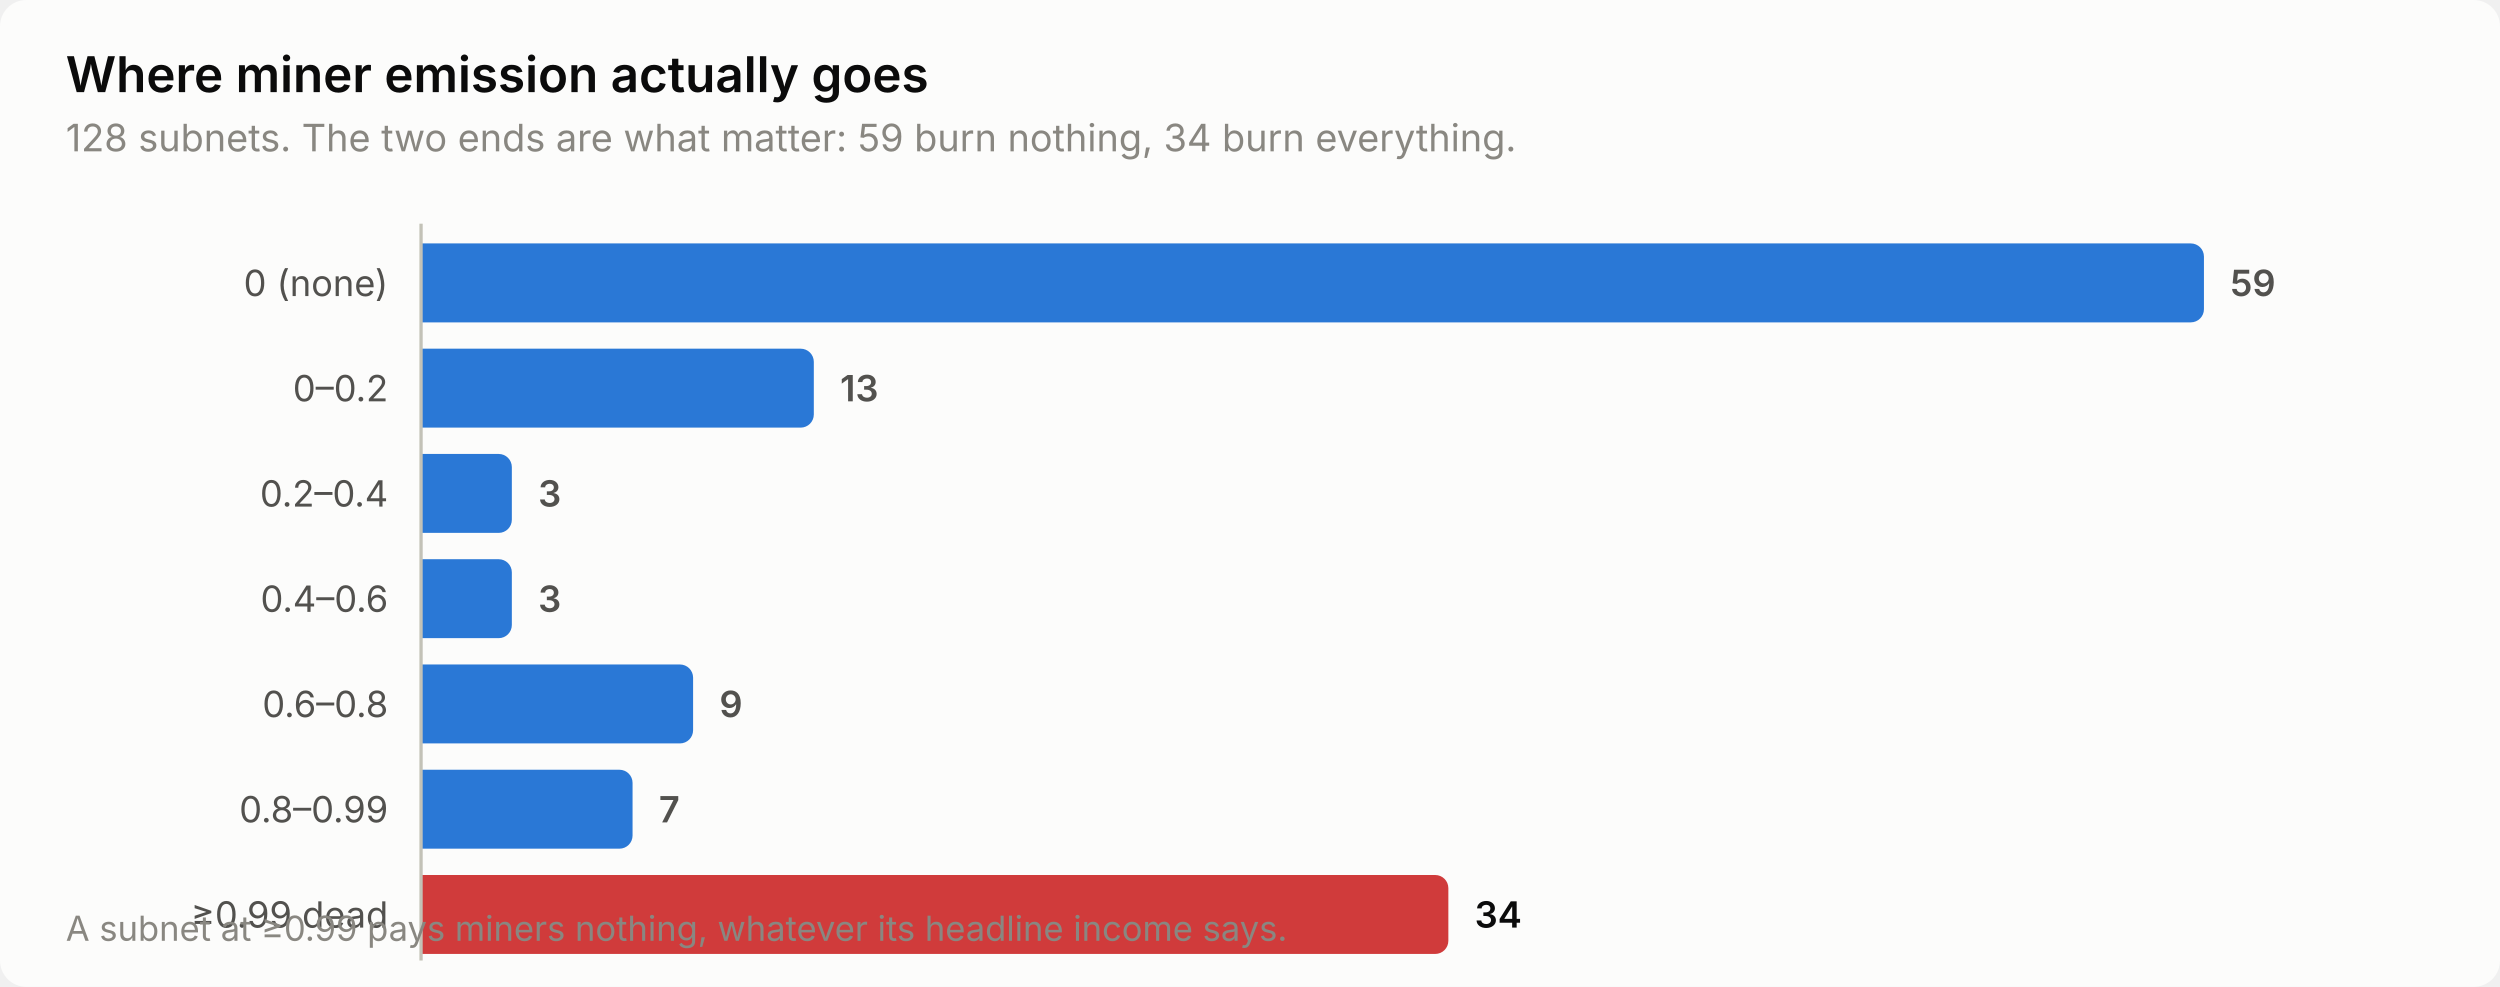
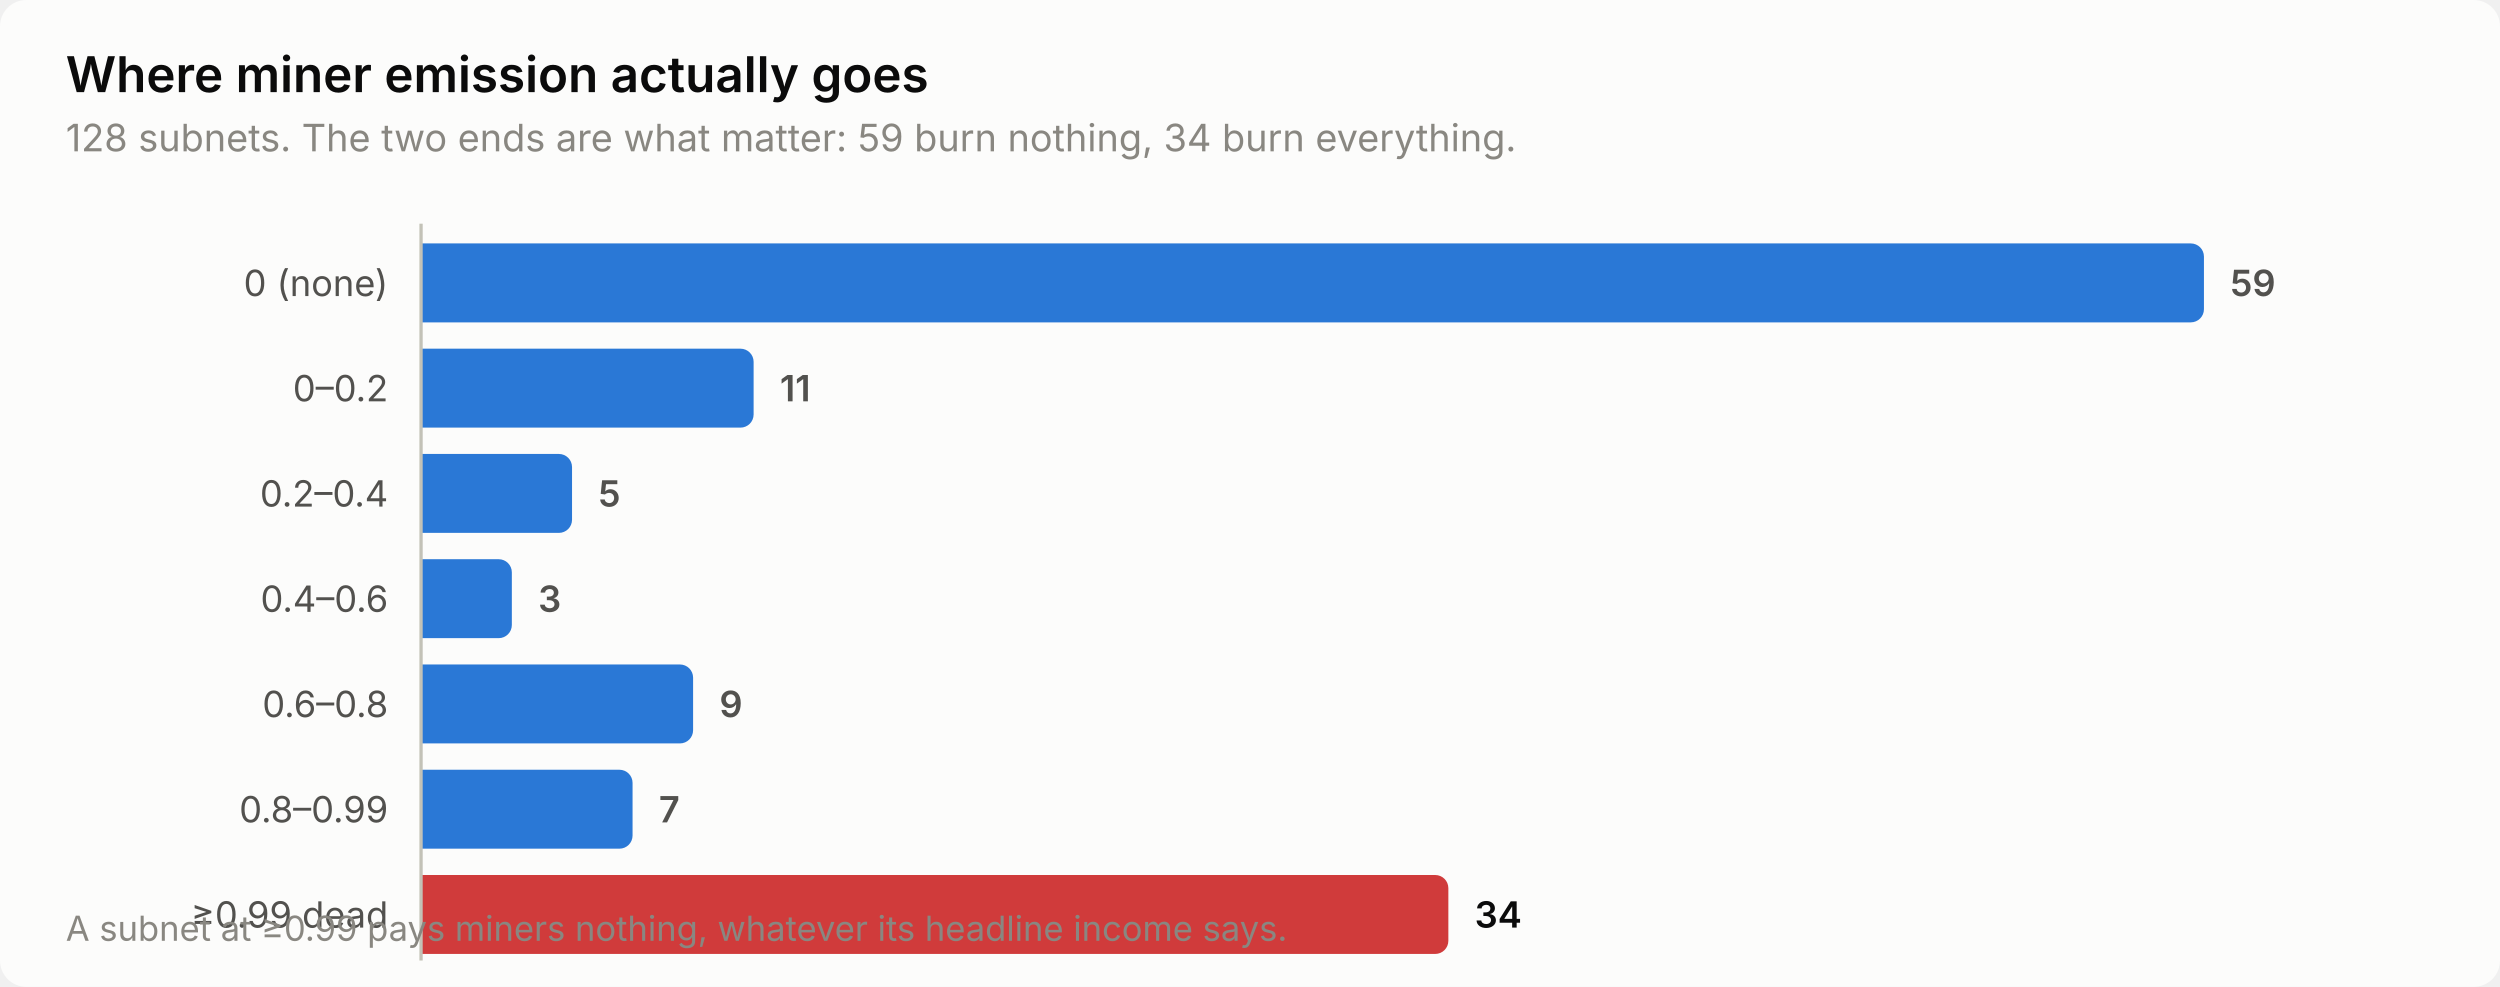
<svg xmlns="http://www.w3.org/2000/svg" width="760" height="300" viewBox="0 0 760 300" role="img" aria-label="Where miner emission actually goes">
  <style>
    text { font-family: system-ui, -apple-system, 'Segoe UI', sans-serif; }
    .t-title { font-size: 15px; font-weight: 600; }
    .t-sub { font-size: 11.5px; }
    .t-lab { font-size: 11px; }
    .t-val { font-size: 11px; font-weight: 600; font-variant-numeric: tabular-nums; }
    .t-tick { font-size: 10.5px; font-variant-numeric: tabular-nums; }

    .surface { fill: #fcfcfb; }
    .ink { fill: #0b0b0b; }
    .ink2 { fill: #52514e; }
    .muted { fill: #898781; }
    .grid { stroke: #e1e0d9; }
    .axis { stroke: #c3c2b7; }
    .accent { fill: #2a78d6; }
    .critical { fill: #d03b3b; }
    .deemph { fill: #d8d7d0; }

    @media (prefers-color-scheme: dark) {
      .surface { fill: #1a1a19; }
      .ink { fill: #ffffff; }
      .ink2 { fill: #c3c2b7; }
      .muted { fill: #898781; }
      .grid { stroke: #2c2c2a; }
      .axis { stroke: #383835; }
      .accent { fill: #3987e5; }
      .deemph { fill: #3a3a37; }
    }
</style>
  <rect class="surface" width="760" height="300" rx="8" />
  <text class="ink t-title" x="20" y="28">Where miner emission actually goes</text>
  <text class="muted t-sub" x="20" y="46">128 subnets. The two ends are what matter: 59 burn nothing, 34 burn everything.</text>
  <text class="ink2 t-lab" x="118" y="90" text-anchor="end">0 (none)</text>
  <path class="accent" d="M128.0,74.0 H666.0 a4.0,4.0 0 0 1 4.0,4.0 V94.0 a4.0,4.0 0 0 1 -4.0,4.0 H128.0 Z" />
  <text class="ink2 t-val" x="678.0" y="90">59</text>
  <text class="ink2 t-lab" x="118" y="122" text-anchor="end">0–0.2</text>
-   <path class="accent" d="M128.0,106.0 H243.4 a4.0,4.0 0 0 1 4.0,4.0 V126.0 a4.0,4.0 0 0 1 -4.0,4.0 H128.0 Z" />
-   <text class="ink2 t-val" x="255.4" y="122">13</text>
+   <path class="accent" d="M128.0,106.0 H225.1 a4.0,4.0 0 0 1 4.0,4.0 V126.0 a4.0,4.0 0 0 1 -4.0,4.0 H128.0 Z" />
+   <text class="ink2 t-val" x="237.1" y="122">11</text>
  <text class="ink2 t-lab" x="118" y="154" text-anchor="end">0.2–0.4</text>
-   <path class="accent" d="M128.0,138.0 H151.6 a4.0,4.0 0 0 1 4.0,4.0 V158.0 a4.0,4.0 0 0 1 -4.0,4.0 H128.0 Z" />
-   <text class="ink2 t-val" x="163.6" y="154">3</text>
+   <path class="accent" d="M128.0,138.0 H169.9 a4.0,4.0 0 0 1 4.0,4.0 V158.0 a4.0,4.0 0 0 1 -4.0,4.0 H128.0 Z" />
+   <text class="ink2 t-val" x="181.9" y="154">5</text>
  <text class="ink2 t-lab" x="118" y="186" text-anchor="end">0.4–0.6</text>
  <path class="accent" d="M128.0,170.0 H151.6 a4.0,4.0 0 0 1 4.0,4.0 V190.0 a4.0,4.0 0 0 1 -4.0,4.0 H128.0 Z" />
  <text class="ink2 t-val" x="163.6" y="186">3</text>
  <text class="ink2 t-lab" x="118" y="218" text-anchor="end">0.6–0.8</text>
  <path class="accent" d="M128.0,202.0 H206.7 a4.0,4.0 0 0 1 4.0,4.0 V222.0 a4.0,4.0 0 0 1 -4.0,4.0 H128.0 Z" />
  <text class="ink2 t-val" x="218.7" y="218">9</text>
  <text class="ink2 t-lab" x="118" y="250" text-anchor="end">0.8–0.99</text>
  <path class="accent" d="M128.0,234.0 H188.3 a4.0,4.0 0 0 1 4.0,4.0 V254.0 a4.0,4.0 0 0 1 -4.0,4.0 H128.0 Z" />
  <text class="ink2 t-val" x="200.3" y="250">7</text>
  <text class="ink2 t-lab" x="118" y="282" text-anchor="end">≥0.99 dead</text>
  <path class="critical" d="M128.0,266.0 H436.3 a4.0,4.0 0 0 1 4.0,4.0 V286.0 a4.0,4.0 0 0 1 -4.0,4.0 H128.0 Z" />
  <text class="ink t-val" x="448.3" y="282">34</text>
  <line class="axis" x1="128" y1="68" x2="128" y2="292" stroke-width="1" />
  <text class="muted t-tick" x="20" y="286">A subnet at ≥0.99 pays miners nothing, whatever its headline income says.</text>
</svg>
